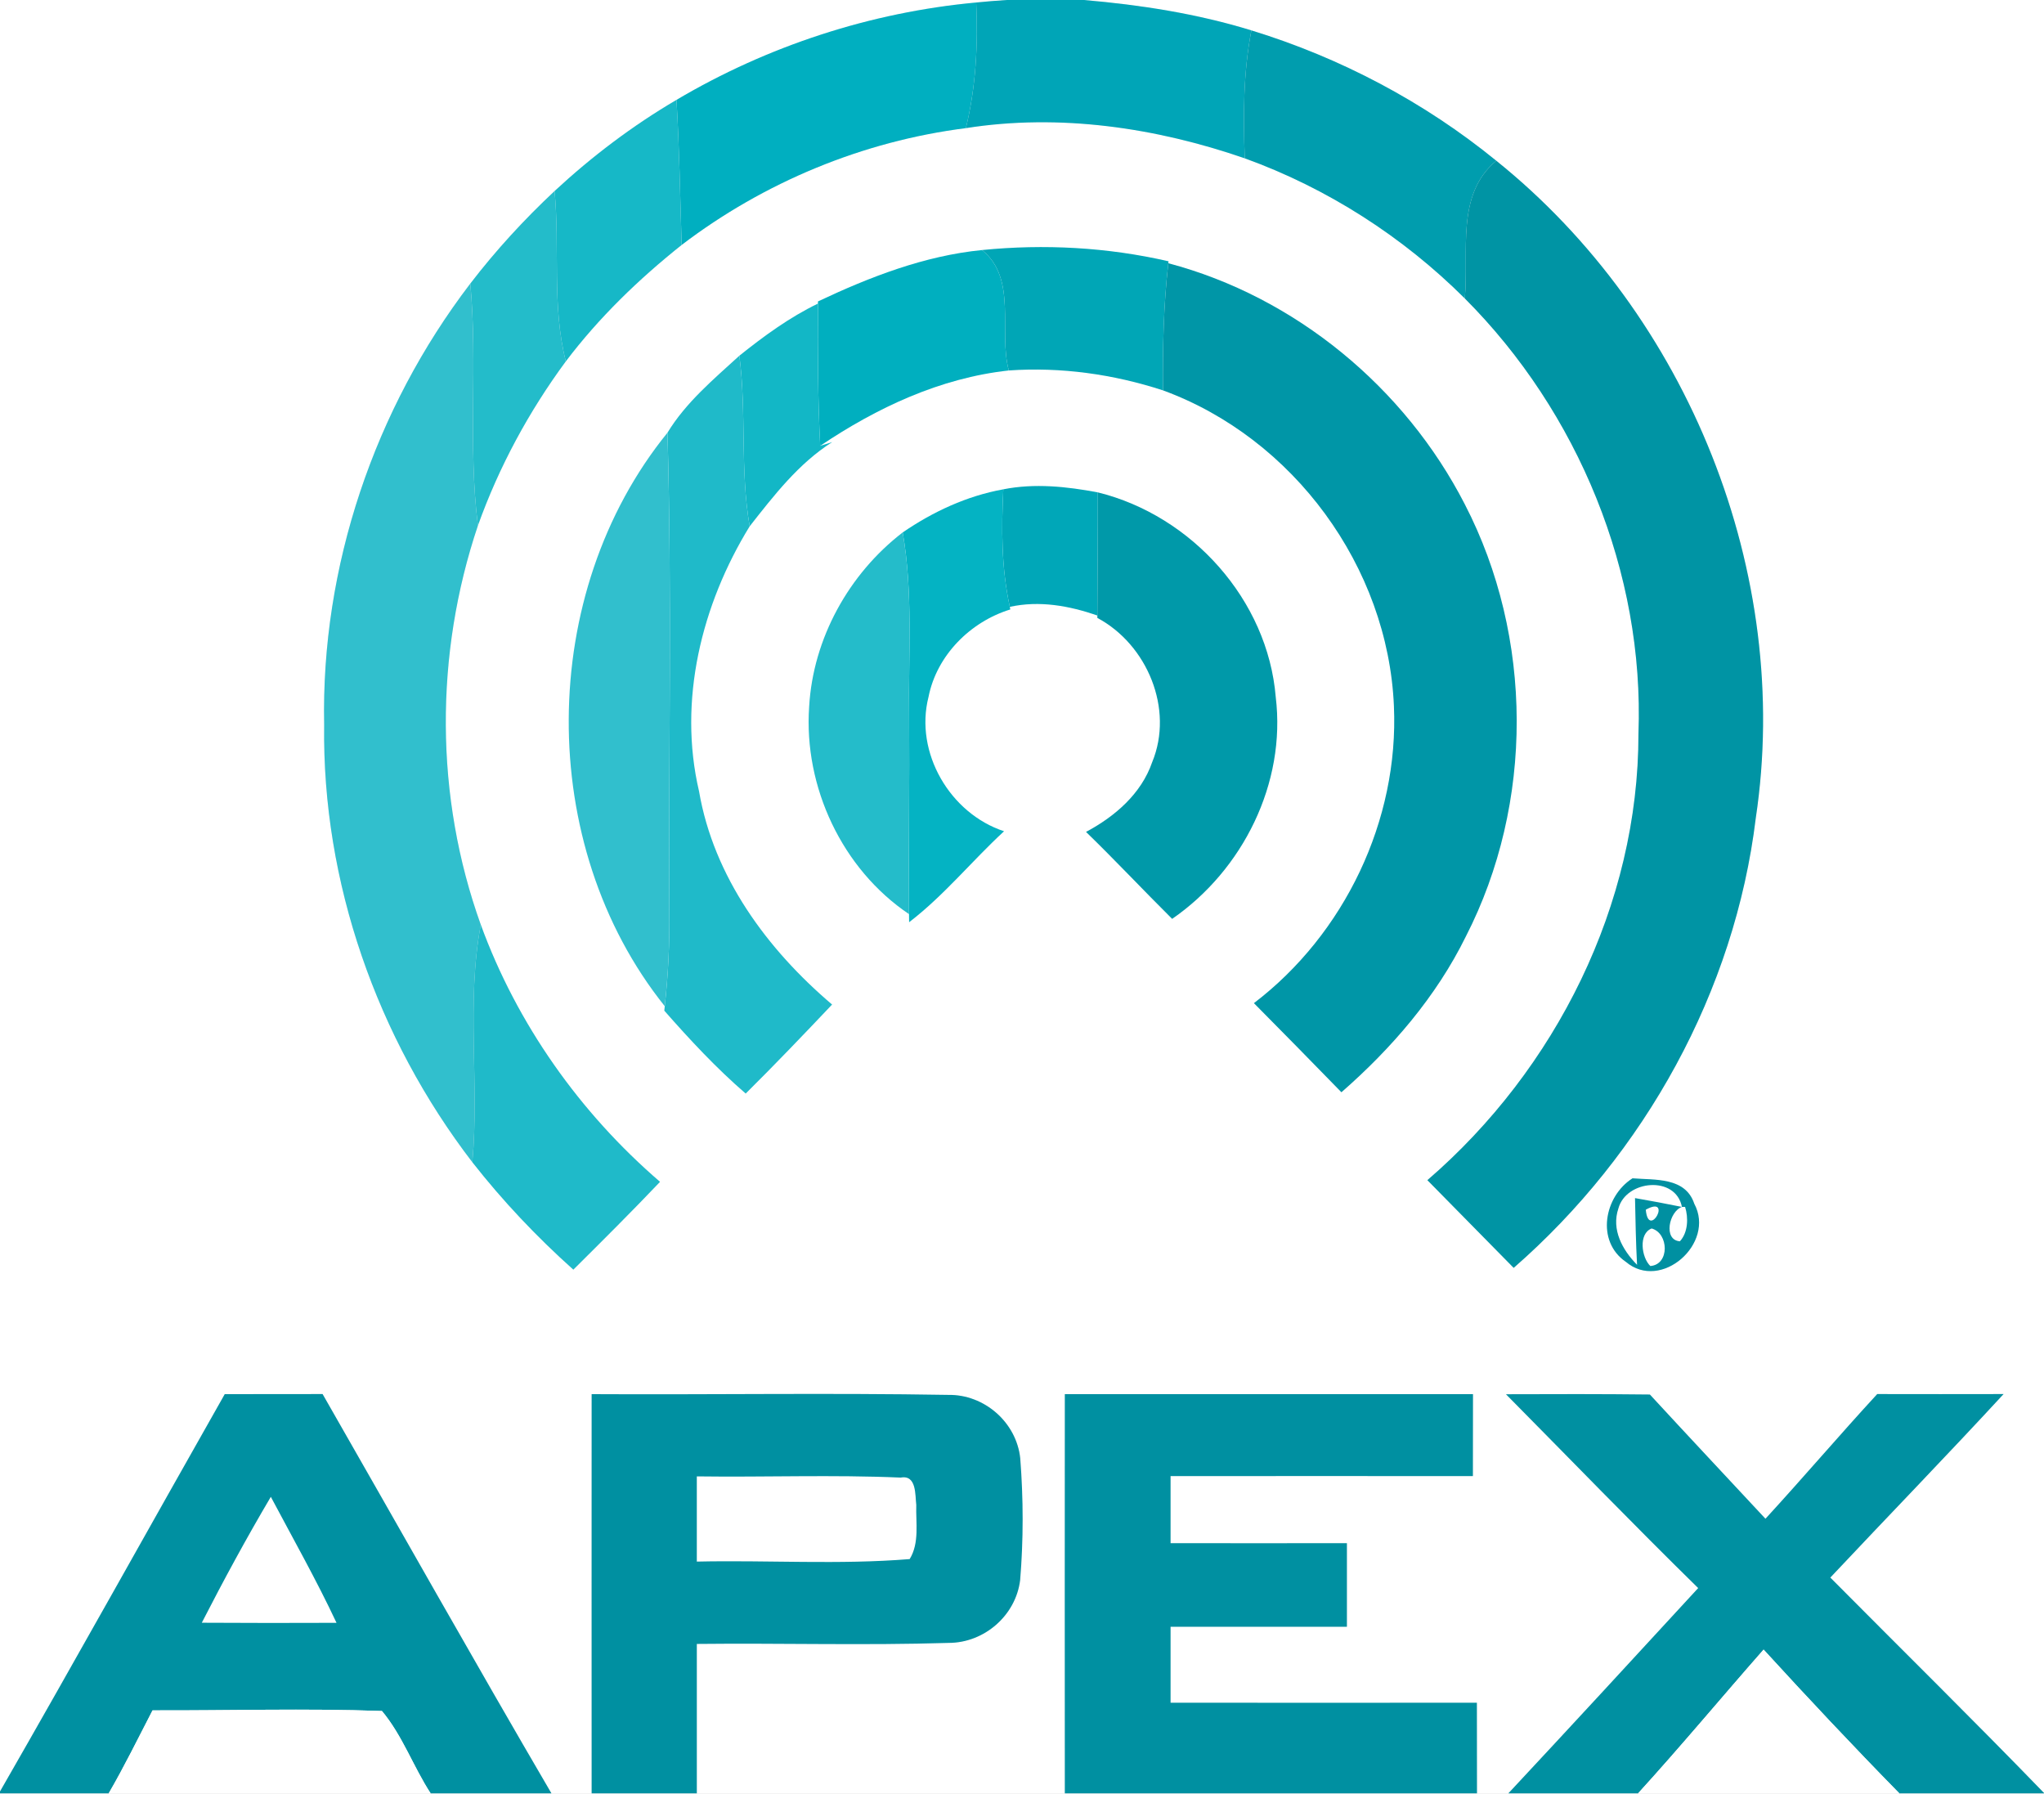
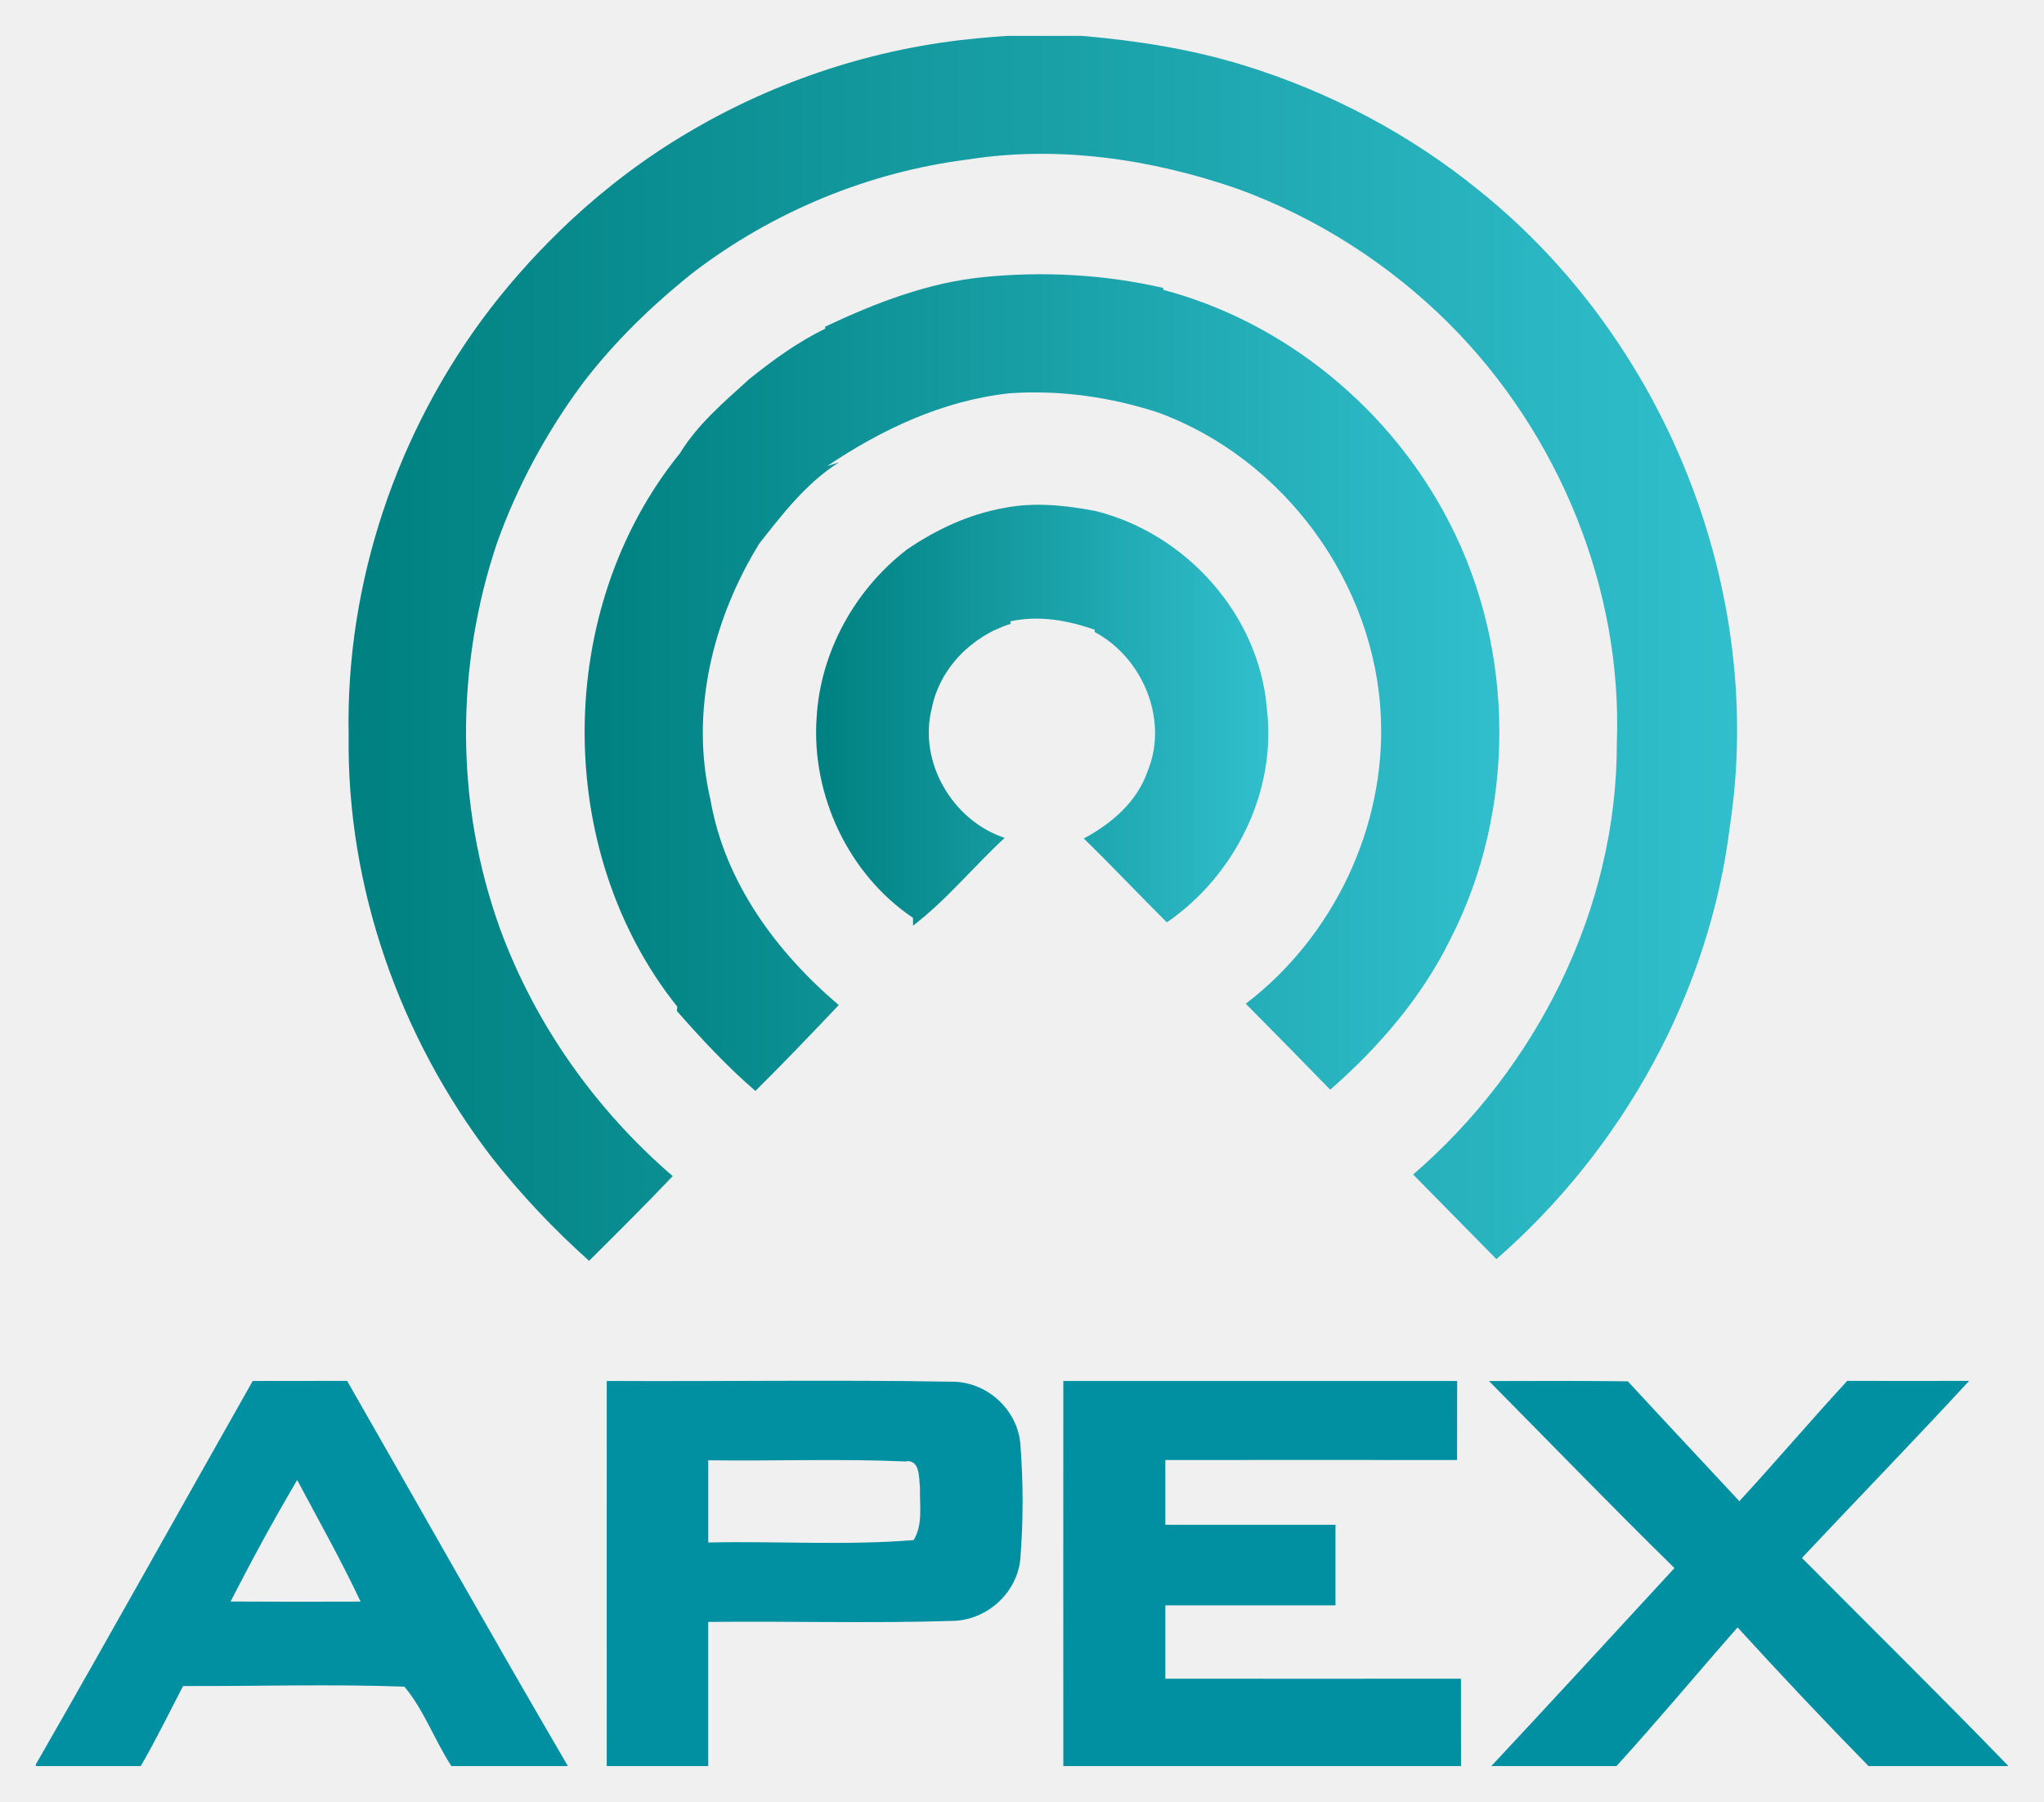
- <svg xmlns="http://www.w3.org/2000/svg" width="220pt" height="193pt" viewBox="0 0 220 193" version="1.1">
-   <path fill="#ffffff" d=" M 0.00 0.00 L 108.36 0.00 C 107.26 0.07 106.16 0.16 105.07 0.27 C 93.71 1.32 82.63 4.94 72.81 10.75 C 68.09 13.52 63.70 16.84 59.69 20.56 C 56.41 23.63 53.36 26.95 50.62 30.52 C 40.30 44.02 34.54 61.01 34.89 78.02 C 34.66 94.92 40.58 111.71 50.84 125.08 C 54.11 129.25 57.76 133.11 61.71 136.64 C 64.85 133.52 67.99 130.40 71.04 127.19 C 62.42 119.77 55.65 110.21 51.75 99.52 C 46.79 85.72 46.77 70.44 51.44 56.56 C 53.70 50.24 56.92 44.29 60.90 38.89 C 64.47 34.17 68.75 30.04 73.37 26.36 C 82.24 19.60 92.89 15.19 103.96 13.79 C 114.03 12.20 124.40 13.73 133.98 17.04 C 142.85 20.25 150.98 25.46 157.66 32.12 C 169.87 44.35 177.00 61.63 176.35 78.96 C 176.37 97.34 167.46 115.09 153.63 127.01 C 156.73 130.15 159.82 133.31 162.92 136.45 C 177.03 124.14 186.72 106.68 188.98 88.03 C 192.93 61.74 181.75 33.93 161.05 17.30 C 153.29 10.97 144.27 6.21 134.69 3.27 C 128.84 1.47 122.75 0.52 116.66 0.00 L 220.00 0.00 L 220.00 192.96 C 212.43 185.14 204.67 177.51 197.00 169.78 C 203.20 163.18 209.51 156.69 215.65 150.03 C 211.11 150.04 206.58 150.04 202.05 150.03 C 197.98 154.45 194.08 159.03 190.02 163.45 C 185.87 158.99 181.70 154.55 177.58 150.08 C 172.42 150.02 167.25 150.03 162.09 150.05 C 168.98 157.01 175.78 164.05 182.78 170.91 C 175.99 178.29 169.19 185.67 162.35 193.00 L 158.97 193.00 C 158.97 189.75 158.97 186.50 158.96 183.25 C 147.97 183.26 136.98 183.26 125.99 183.25 C 125.99 180.53 125.99 177.80 125.99 175.07 C 132.32 175.07 138.64 175.07 144.97 175.07 C 144.97 172.07 144.97 169.08 144.97 166.08 C 138.64 166.08 132.32 166.09 125.99 166.08 C 125.99 163.67 125.99 161.26 125.99 158.86 C 136.84 158.85 147.68 158.85 158.53 158.86 C 158.53 155.92 158.54 152.98 158.54 150.04 C 143.89 150.04 129.25 150.04 114.61 150.04 C 114.60 164.36 114.60 178.68 114.61 193.00 L 75.00 193.00 C 75.00 187.64 75.00 182.28 75.00 176.92 C 84.03 176.82 93.07 177.09 102.10 176.81 C 105.93 176.81 109.33 173.87 109.80 170.05 C 110.16 165.70 110.15 161.30 109.81 156.94 C 109.40 153.07 105.94 150.05 102.05 150.12 C 89.26 149.90 76.47 150.11 63.68 150.04 C 63.67 164.36 63.68 178.68 63.68 193.00 L 59.35 193.00 C 51.02 178.75 42.93 164.36 34.72 150.03 C 31.21 150.04 27.70 150.04 24.19 150.04 C 16.11 164.29 8.16 178.60 0.00 192.80 L 0.00 0.00 Z" />
-   <path fill="#00a5b7" d=" M 108.36 0.00 L 116.66 0.00 C 122.75 0.52 128.84 1.47 134.69 3.27 C 133.82 7.81 133.80 12.44 133.98 17.04 C 124.40 13.73 114.03 12.20 103.96 13.79 C 105.04 9.37 105.28 4.80 105.07 0.27 C 106.16 0.16 107.26 0.07 108.36 0.00 Z" />
-   <path fill="#00afc0" d=" M 72.81 10.75 C 82.63 4.94 93.71 1.32 105.07 0.27 C 105.28 4.80 105.04 9.37 103.96 13.79 C 92.89 15.19 82.24 19.60 73.37 26.36 C 73.20 21.16 73.13 15.95 72.81 10.75 Z" />
-   <path fill="#009dae" d=" M 133.98 17.04 C 133.80 12.44 133.82 7.81 134.69 3.27 C 144.27 6.21 153.29 10.97 161.05 17.30 C 156.65 20.95 158.12 27.09 157.66 32.12 C 150.98 25.46 142.85 20.25 133.98 17.04 Z" />
-   <path fill="#16b8c7" d=" M 59.69 20.56 C 63.70 16.84 68.09 13.52 72.81 10.75 C 73.13 15.95 73.20 21.16 73.37 26.36 C 68.75 30.04 64.47 34.17 60.90 38.89 C 59.38 32.89 60.27 26.67 59.69 20.56 Z" />
-   <path fill="#0094a4" d=" M 157.66 32.12 C 158.12 27.09 156.65 20.95 161.05 17.30 C 181.75 33.93 192.93 61.74 188.98 88.03 C 186.72 106.68 177.03 124.14 162.92 136.45 C 159.82 133.31 156.73 130.15 153.63 127.01 C 167.46 115.09 176.37 97.34 176.35 78.96 C 177.00 61.63 169.87 44.35 157.66 32.12 Z" />
-   <path fill="#23bcca" d=" M 50.62 30.52 C 53.36 26.95 56.41 23.63 59.69 20.56 C 60.27 26.67 59.38 32.89 60.90 38.89 C 56.92 44.29 53.70 50.24 51.44 56.56 C 50.35 47.91 51.43 39.19 50.62 30.52 Z" />
-   <path fill="#00afbf" d=" M 88.04 32.44 C 93.63 29.80 99.51 27.52 105.70 26.91 C 109.54 30.02 107.44 35.62 108.58 39.87 C 101.18 40.68 94.39 43.87 88.28 47.98 C 88.02 42.88 88.01 37.77 88.04 32.67 L 88.04 32.44 Z" />
-   <path fill="#00a6b6" d=" M 105.70 26.91 C 112.41 26.24 119.20 26.61 125.77 28.12 L 125.75 28.33 C 125.23 32.87 125.14 37.44 125.17 42.01 C 119.83 40.27 114.20 39.48 108.58 39.87 C 107.44 35.62 109.54 30.02 105.70 26.91 Z" />
-   <path fill="#0096a7" d=" M 125.17 42.01 C 125.14 37.44 125.23 32.87 125.75 28.33 C 139.43 31.95 151.22 41.72 157.66 54.27 C 165.06 68.57 165.12 86.46 157.77 100.79 C 154.58 107.27 149.79 112.82 144.38 117.55 C 141.25 114.34 138.12 111.14 134.96 107.96 C 144.72 100.52 150.58 88.27 150.03 75.98 C 149.39 61.02 139.23 47.16 125.17 42.01 Z" />
-   <path fill="#31bfcd" d=" M 34.89 78.02 C 34.54 61.01 40.30 44.02 50.62 30.52 C 51.43 39.19 50.35 47.91 51.44 56.56 C 46.77 70.44 46.79 85.72 51.75 99.52 C 50.16 107.95 51.62 116.57 50.84 125.08 C 40.58 111.71 34.66 94.92 34.89 78.02 Z" />
-   <path fill="#12b7c6" d=" M 79.58 38.28 C 82.23 36.16 84.98 34.15 88.04 32.67 C 88.01 37.77 88.02 42.88 88.28 47.98 L 89.57 47.58 C 85.95 49.88 83.30 53.32 80.69 56.64 C 79.64 50.57 80.37 44.38 79.58 38.28 Z" />
-   <path fill="#1fbac9" d=" M 71.84 46.57 C 73.82 43.31 76.80 40.82 79.58 38.28 C 80.37 44.38 79.64 50.57 80.69 56.64 C 75.51 65.06 72.95 75.40 75.24 85.16 C 76.82 94.37 82.57 102.17 89.56 108.11 C 86.50 111.34 83.42 114.56 80.26 117.69 C 77.10 114.96 74.25 111.90 71.50 108.77 L 71.55 108.29 C 71.92 104.88 72.09 101.45 72.04 98.02 C 71.96 80.87 72.33 63.72 71.84 46.57 Z" />
-   <path fill="#31bfcd" d=" M 71.55 108.29 C 57.63 90.90 57.81 63.85 71.84 46.57 C 72.33 63.72 71.96 80.87 72.04 98.02 C 72.09 101.45 71.92 104.88 71.55 108.29 Z" />
-   <path fill="#00a7b8" d=" M 107.99 52.66 C 111.37 51.99 114.81 52.36 118.16 52.99 C 118.17 57.41 118.13 61.82 118.11 66.24 C 115.08 65.19 111.88 64.61 108.69 65.31 C 107.78 61.15 107.78 56.89 107.99 52.66 Z" />
-   <path fill="#04b3c3" d=" M 97.16 57.30 C 100.43 55.06 104.07 53.37 107.99 52.66 C 107.78 56.89 107.78 61.15 108.69 65.31 L 108.74 65.59 C 104.44 66.91 100.82 70.53 99.94 75.00 C 98.41 80.99 102.25 87.55 108.07 89.46 C 104.60 92.66 101.61 96.37 97.85 99.25 L 97.84 98.38 C 97.79 91.25 97.90 84.12 97.85 76.99 C 97.76 70.43 98.29 63.81 97.16 57.30 Z" />
-   <path fill="#0099a9" d=" M 118.16 52.99 C 128.27 55.48 136.45 64.56 137.31 75.01 C 138.44 84.29 133.77 93.64 126.16 98.89 C 123.05 95.80 120.04 92.59 116.89 89.53 C 119.99 87.88 122.84 85.43 124.01 82.03 C 126.38 76.30 123.47 69.36 118.11 66.50 L 118.11 66.24 C 118.13 61.82 118.17 57.41 118.16 52.99 Z" />
-   <path fill="#24bcca" d=" M 87.09 76.05 C 87.51 68.72 91.36 61.76 97.16 57.30 C 98.29 63.81 97.76 70.43 97.85 76.99 C 97.90 84.12 97.79 91.25 97.84 98.38 C 90.63 93.53 86.49 84.67 87.09 76.05 Z" />
-   <path fill="#1fbac9" d=" M 50.84 125.08 C 51.62 116.57 50.16 107.95 51.75 99.52 C 55.65 110.21 62.42 119.77 71.04 127.19 C 67.99 130.40 64.85 133.52 61.71 136.64 C 57.76 133.11 54.11 129.25 50.84 125.08 Z" />
-   <path fill="#0090a1" d=" M 174.99 135.80 C 171.75 133.58 172.66 128.75 175.71 126.81 C 178.14 127.01 181.40 126.66 182.36 129.55 C 184.66 133.82 178.78 139.02 174.99 135.80 Z" />
-   <path fill="#ffffff" d=" M 174.19 130.06 C 175.01 126.99 180.36 126.47 181.03 129.89 C 179.35 129.55 177.67 129.23 175.98 128.94 C 176.03 131.33 176.07 133.72 176.20 136.12 C 174.62 134.52 173.42 132.33 174.19 130.06 Z" />
-   <path fill="#ffffff" d=" M 181.03 129.89 L 181.37 129.89 C 181.74 131.06 181.69 132.64 180.81 133.59 C 178.99 133.46 179.64 130.38 181.03 129.89 Z" />
-   <path fill="#ffffff" d=" M 177.14 130.19 C 180.09 128.55 177.44 133.50 177.14 130.19 Z" />
-   <path fill="#ffffff" d=" M 177.63 136.25 C 176.67 135.34 176.33 132.76 177.77 132.21 C 179.62 132.72 179.73 136.09 177.63 136.25 Z" />
-   <path fill="#0090a1" d=" M 24.19 150.04 C 27.70 150.04 31.21 150.04 34.72 150.03 C 42.93 164.36 51.02 178.75 59.35 193.00 L 46.35 193.00 C 44.48 190.13 43.32 186.78 41.11 184.14 C 32.89 183.84 24.65 184.10 16.42 184.07 C 14.87 187.06 13.39 190.09 11.70 193.00 L 0.00 193.00 L 0.00 192.80 C 8.16 178.60 16.11 164.29 24.19 150.04 Z" />
-   <path fill="#0090a1" d=" M 63.68 150.04 C 76.47 150.11 89.26 149.90 102.05 150.12 C 105.94 150.05 109.40 153.07 109.81 156.94 C 110.15 161.30 110.16 165.70 109.80 170.05 C 109.33 173.87 105.93 176.81 102.10 176.81 C 93.07 177.09 84.03 176.82 75.00 176.92 C 75.00 182.28 75.00 187.64 75.00 193.00 L 63.68 193.00 C 63.68 178.68 63.67 164.36 63.68 150.04 Z" />
-   <path fill="#0090a1" d=" M 114.61 150.04 C 129.25 150.04 143.89 150.04 158.54 150.04 C 158.54 152.98 158.53 155.92 158.53 158.86 C 147.68 158.85 136.84 158.85 125.99 158.86 C 125.99 161.26 125.99 163.67 125.99 166.08 C 132.32 166.09 138.64 166.08 144.97 166.08 C 144.97 169.08 144.97 172.07 144.97 175.07 C 138.64 175.07 132.32 175.07 125.99 175.07 C 125.99 177.80 125.99 180.53 125.99 183.25 C 136.98 183.26 147.97 183.26 158.96 183.25 C 158.97 186.50 158.97 189.75 158.97 193.00 L 114.61 193.00 C 114.60 178.68 114.60 164.36 114.61 150.04 Z" />
-   <path fill="#0090a1" d=" M 162.09 150.05 C 167.25 150.03 172.42 150.02 177.58 150.08 C 181.70 154.55 185.87 158.99 190.02 163.45 C 194.08 159.03 197.98 154.45 202.05 150.03 C 206.58 150.04 211.11 150.04 215.65 150.03 C 209.51 156.69 203.20 163.18 197.00 169.78 C 204.67 177.51 212.43 185.14 220.00 192.96 L 220.00 193.00 L 204.43 193.00 C 199.46 187.93 194.60 182.76 189.82 177.53 C 185.30 182.67 180.92 187.94 176.31 193.00 L 162.35 193.00 C 169.19 185.67 175.99 178.29 182.78 170.91 C 175.78 164.05 168.98 157.01 162.09 150.05 Z" />
-   <path fill="#ffffff" d=" M 75.00 158.89 C 82.32 158.99 89.64 158.70 96.95 159.02 C 98.67 158.70 98.49 160.91 98.62 161.96 C 98.56 163.89 98.98 166.05 97.91 167.79 C 90.30 168.41 82.64 167.89 75.00 168.06 C 75.00 165.00 75.00 161.95 75.00 158.89 Z" />
-   <path fill="#ffffff" d=" M 21.72 174.64 C 24.07 170.06 26.53 165.52 29.15 161.09 C 31.54 165.59 34.05 170.03 36.22 174.65 C 31.39 174.67 26.55 174.67 21.72 174.64 Z" />
-   <path fill="#ffffff" d=" M 176.31 193.00 C 180.92 187.94 185.30 182.67 189.82 177.53 C 194.60 182.76 199.46 187.93 204.43 193.00 L 176.31 193.00 Z" />
-   <path fill="#ffffff" d=" M 16.42 184.07 C 24.65 184.10 32.89 183.84 41.11 184.14 C 43.32 186.78 44.48 190.13 46.35 193.00 L 11.70 193.00 C 13.39 190.09 14.87 187.06 16.42 184.07 Z" />
+ <svg xmlns="http://www.w3.org/2000/svg" xmlns:xlink="http://www.w3.org/1999/xlink" width="228pt" height="201pt" viewBox="0 0 228 201" version="1.1" id="svg2">
+   <defs id="defs70">
+     <marker orient="auto" refY="0.0" refX="0.0" id="Arrow1Lstart" style="overflow:visible">
+       <path id="path4668" d="M 0.0,0.0 L 5.0,-5.0 L -12.5,0.0 L 5.0,5.0 L 0.0,0.0 z " style="fill-rule:evenodd;stroke:none;stroke-width:1pt;stroke-opacity:1;fill:#0090a1;fill-opacity:1" transform="scale(0.8) translate(12.5,0)" />
+     </marker>
+     <linearGradient id="linearGradient4456">
+       <stop style="stop-color:#008080;stop-opacity:1;" offset="0" id="stop4458" />
+       <stop style="stop-color:#31bfcd;stop-opacity:1" offset="1" id="stop4460" />
+     </linearGradient>
+     <linearGradient xlink:href="#linearGradient4456" id="linearGradient4462" x1="34.875" y1="68.32" x2="189.766" y2="68.32" gradientUnits="userSpaceOnUse" gradientTransform="translate(4,4)" />
+     <linearGradient xlink:href="#linearGradient4456" id="linearGradient4475" x1="61.213" y1="72.14" x2="163.246" y2="72.14" gradientUnits="userSpaceOnUse" gradientTransform="translate(4,4)" />
+     <linearGradient xlink:href="#linearGradient4456" id="linearGradient4484" x1="87.033" y1="75.777" x2="137.478" y2="75.777" gradientUnits="userSpaceOnUse" gradientTransform="translate(4,4)" />
+   </defs>
+   <path d="m 4,4 108.36,0 c -1.1,0.07 -2.2,0.16 -3.29,0.27 -11.36,1.05 -22.44,4.67 -32.26,10.48 -4.72,2.77 -9.11,6.09 -13.12,9.81 -3.28,3.07 -6.33,6.39 -9.07,9.96 -10.32,13.5 -16.08,30.49 -15.73,47.5 -0.23,16.9 5.69,33.69 15.95,47.06 3.27,4.17 6.92,8.03 10.87,11.56 3.14,-3.12 6.28,-6.24 9.33,-9.45 -8.62,-7.42 -15.39,-16.98 -19.29,-27.67 -4.96,-13.8 -4.98,-29.08 -0.31,-42.96 2.26,-6.32 5.48,-12.27 9.46,-17.67 3.57,-4.72 7.85,-8.85 12.47,-12.53 8.87,-6.76 19.52,-11.17 30.59,-12.57 10.07,-1.59 20.44,-0.06 30.02,3.25 8.87,3.21 17,8.42 23.68,15.08 12.21,12.23 19.34,29.51 18.69,46.84 0.02,18.38 -8.89,36.13 -22.72,48.05 3.1,3.14 6.19,6.3 9.29,9.44 14.11,-12.31 23.8,-29.77 26.06,-48.42 C 196.93,65.74 185.75,37.93 165.05,21.3 157.29,14.97 148.27,10.21 138.69,7.27 132.84,5.47 126.75,4.52 120.66,4 L 224,4 l 0,192.96 c -7.57,-7.82 -15.33,-15.45 -23,-23.18 6.2,-6.6 12.51,-13.09 18.65,-19.75 -4.54,0.01 -9.07,0.01 -13.6,0 -4.07,4.42 -7.97,9 -12.03,13.42 -4.15,-4.46 -8.32,-8.9 -12.44,-13.37 -5.16,-0.06 -10.33,-0.05 -15.49,-0.03 6.89,6.96 13.69,14 20.69,20.86 -6.79,7.38 -13.59,14.76 -20.43,22.09 l -3.38,0 c 0,-3.25 0,-6.5 -0.01,-9.75 -10.99,0.01 -21.98,0.01 -32.97,0 0,-2.72 0,-5.45 0,-8.18 6.33,0 12.65,0 18.98,0 0,-3 0,-5.99 0,-8.99 -6.33,0 -12.65,0.01 -18.98,0 0,-2.41 0,-4.82 0,-7.22 10.85,-0.01 21.69,-0.01 32.54,0 0,-2.94 0.01,-5.88 0.01,-8.82 -14.65,0 -29.29,0 -43.93,0 -0.01,14.32 -0.01,28.64 0,42.96 L 79,197 c 0,-5.36 0,-10.72 0,-16.08 9.03,-0.1 18.07,0.17 27.1,-0.11 3.83,0 7.23,-2.94 7.7,-6.76 0.36,-4.35 0.35,-8.75 0.01,-13.11 -0.41,-3.87 -3.87,-6.89 -7.76,-6.82 -12.79,-0.22 -25.58,-0.01 -38.37,-0.08 -0.01,14.32 0,28.64 0,42.96 l -4.33,0 C 55.02,182.75 46.93,168.36 38.72,154.03 35.21,154.04 31.7,154.04 28.19,154.04 20.11,168.29 12.16,182.6 4,196.8 L 4,4 Z" id="path4" style="fill:none" />
+   <path id="path30" d="M 75.55,112.29 C 61.63,94.9 61.81,67.85 75.84,50.57 c 0.49,17.15 0.12,34.3 0.2,51.45 0.05,3.43 -0.12,6.86 -0.49,10.27 z m 0.29,-61.72 c 1.98,-3.26 4.96,-5.75 7.74,-8.29 0.79,6.1 0.06,12.29 1.11,18.36 -5.18,8.42 -7.74,18.76 -5.45,28.52 1.58,9.21 7.33,17.01 14.32,22.95 -3.06,3.23 -6.14,6.45 -9.3,9.58 -3.16,-2.73 -6.01,-5.79 -8.76,-8.92 l 0.05,-0.48 c 0.37,-3.41 0.54,-6.84 0.49,-10.27 -0.08,-17.15 0.29,-34.3 -0.2,-51.45 z m 7.74,-8.29 c 2.65,-2.12 5.4,-4.13 8.46,-5.61 -0.03,5.1 -0.02,10.21 0.24,15.31 l 1.29,-0.4 c -3.62,2.3 -6.27,5.74 -8.88,9.06 -1.05,-6.07 -0.32,-12.26 -1.11,-18.36 z m 45.59,3.73 c -0.03,-4.57 0.06,-9.14 0.58,-13.68 13.68,3.62 25.47,13.39 31.91,25.94 7.4,14.3 7.46,32.19 0.11,46.52 -3.19,6.48 -7.98,12.03 -13.39,16.76 -3.13,-3.21 -6.26,-6.41 -9.42,-9.59 9.76,-7.44 15.62,-19.69 15.07,-31.98 -0.64,-14.96 -10.8,-28.82 -24.86,-33.97 z M 109.7,30.91 c 6.71,-0.67 13.5,-0.3 20.07,1.21 l -0.02,0.21 c -0.52,4.54 -0.61,9.11 -0.58,13.68 -5.34,-1.74 -10.97,-2.53 -16.59,-2.14 -1.14,-4.25 0.96,-9.85 -2.88,-12.96 z m -17.66,5.53 c 5.59,-2.64 11.47,-4.92 17.66,-5.53 3.84,3.11 1.74,8.71 2.88,12.96 -7.4,0.81 -14.19,4 -20.3,8.11 -0.26,-5.1 -0.27,-10.21 -0.24,-15.31 l 0,-0.23 z" style="fill:url(#linearGradient4475);fill-opacity:1" />
+   <path id="path38" d="m 91.09,80.05 c 0.42,-7.33 4.27,-14.29 10.07,-18.75 1.13,6.51 0.6,13.13 0.69,19.69 0.05,7.13 -0.06,14.26 -0.01,21.39 C 94.63,97.53 90.49,88.67 91.09,80.05 Z m 31.07,-23.06 c 10.11,2.49 18.29,11.57 19.15,22.02 1.13,9.28 -3.54,18.63 -11.15,23.88 -3.11,-3.09 -6.12,-6.3 -9.27,-9.36 3.1,-1.65 5.95,-4.1 7.12,-7.5 2.37,-5.73 -0.54,-12.67 -5.9,-15.53 l 0,-0.26 c 0.02,-4.42 0.06,-8.83 0.05,-13.25 z m -21,4.31 c 3.27,-2.24 6.91,-3.93 10.83,-4.64 -0.21,4.23 -0.21,8.49 0.7,12.65 l 0.05,0.28 c -4.3,1.32 -7.92,4.94 -8.8,9.41 -1.53,5.99 2.31,12.55 8.13,14.46 -3.47,3.2 -6.46,6.91 -10.22,9.79 l -0.01,-0.87 c -0.05,-7.13 0.06,-14.26 0.01,-21.39 -0.09,-6.56 0.44,-13.18 -0.69,-19.69 z m 10.83,-4.64 c 3.38,-0.67 6.82,-0.3 10.17,0.33 0.01,4.42 -0.03,8.83 -0.05,13.25 -3.03,-1.05 -6.23,-1.63 -9.42,-0.93 -0.91,-4.16 -0.91,-8.42 -0.7,-12.65 z" style="fill:url(#linearGradient4484);fill-opacity:1" />
+   <path id="path40" d="m 54.84,129.08 c 0.78,-8.51 -0.68,-17.13 0.91,-25.56 3.9,10.69 10.67,20.25 19.29,27.67 -3.05,3.21 -6.19,6.33 -9.33,9.45 -3.95,-3.53 -7.6,-7.39 -10.87,-11.56 z M 38.89,82.02 c -0.35,-17.01 5.41,-34 15.73,-47.5 0.81,8.67 -0.27,17.39 0.82,26.04 -4.67,13.88 -4.65,29.16 0.31,42.96 -1.59,8.43 -0.13,17.05 -0.91,25.56 C 44.58,115.71 38.66,98.92 38.89,82.02 Z m 15.73,-47.5 c 2.74,-3.57 5.79,-6.89 9.07,-9.96 0.58,6.11 -0.31,12.33 1.21,18.33 -3.98,5.4 -7.2,11.35 -9.46,17.67 -1.09,-8.65 -0.01,-17.37 -0.82,-26.04 z m 107.04,1.6 c 0.46,-5.03 -1.01,-11.17 3.39,-14.82 20.7,16.63 31.88,44.44 27.93,70.73 -2.26,18.65 -11.95,36.11 -26.06,48.42 -3.1,-3.14 -6.19,-6.3 -9.29,-9.44 13.83,-11.92 22.74,-29.67 22.72,-48.05 C 181,65.63 173.87,48.35 161.66,36.12 Z M 63.69,24.56 c 4.01,-3.72 8.4,-7.04 13.12,-9.81 0.32,5.2 0.39,10.41 0.56,15.61 -4.62,3.68 -8.9,7.81 -12.47,12.53 -1.52,-6 -0.63,-12.22 -1.21,-18.33 z m 74.29,-3.52 c -0.18,-4.6 -0.16,-9.23 0.71,-13.77 9.58,2.94 18.6,7.7 26.36,14.03 -4.4,3.65 -2.93,9.79 -3.39,14.82 -6.68,-6.66 -14.81,-11.87 -23.68,-15.08 z M 76.81,14.75 c 9.82,-5.81 20.9,-9.43 32.26,-10.48 0.21,4.53 -0.03,9.1 -1.11,13.52 C 96.89,19.19 86.24,23.6 77.37,30.36 77.2,25.16 77.13,19.95 76.81,14.75 Z M 112.36,4 l 8.3,0 c 6.09,0.52 12.18,1.47 18.03,3.27 -0.87,4.54 -0.89,9.17 -0.71,13.77 -9.58,-3.31 -19.95,-4.84 -30.02,-3.25 1.08,-4.42 1.32,-8.99 1.11,-13.52 1.09,-0.11 2.19,-0.2 3.29,-0.27 z" style="opacity:1;fill:url(#linearGradient4462);fill-opacity:1;fill-rule:nonzero;stroke:none" />
+   <path d="m 38.72,154.03 c -3.51,0.01 -7.02,0.011 -10.53,0.011 C 20.111,168.291 12.16,182.6 4,196.8 l 0,0.2 11.7,0 c 1.69,-2.91 3.17,-5.94 4.72,-8.93 8.23,0.03 16.469,-0.23 24.689,0.07 2.21,2.64 3.371,5.989 5.241,8.859 l 13,0 C 55.02,182.75 46.93,168.36 38.72,154.03 Z M 33.15,165.091 c 2.39,4.5 4.9,8.939 7.07,13.559 -4.83,0.02 -9.67,0.021 -14.5,-0.009 2.35,-4.58 4.81,-9.12 7.43,-13.55 z" id="path52" style="fill:#0090a1;fill-opacity:1;stroke:none;stroke-opacity:1" />
+   <path d="m 86.866,154.023 c -6.395,0.016 -12.791,0.052 -19.186,0.017 -0.01,14.32 0,28.639 0,42.959 l 11.32,0 0,-16.08 c 9.03,-0.1 18.07,0.169 27.1,-0.111 3.83,0 7.23,-2.939 7.7,-6.759 0.36,-4.35 0.349,-8.749 0.009,-13.109 -0.41,-3.87 -3.869,-6.89 -7.759,-6.82 -6.395,-0.11 -12.789,-0.113 -19.184,-0.097 z m 3.113,8.848 c 3.659,-0.02 7.317,-0.012 10.972,0.148 1.72,-0.32 1.54,1.889 1.67,2.939 -0.06,1.93 0.359,4.091 -0.711,5.831 -7.61,0.62 -15.269,0.099 -22.909,0.269 l 0,-9.169 c 3.66,0.05 7.319,0.002 10.978,-0.019 z" id="path54" style="fill:#0090a1;fill-opacity:1;stroke:none;stroke-opacity:1" />
+   <path d="m 118.61,154.04 c 14.64,0 29.28,0 43.93,0 0,2.94 -0.01,5.88 -0.01,8.82 -10.85,-0.01 -21.69,-0.01 -32.54,0 0,2.4 0,4.81 0,7.22 6.33,0.01 12.65,0 18.98,0 0,3 0,5.99 0,8.99 -6.33,0 -12.65,0 -18.98,0 0,2.73 0,5.46 0,8.18 10.99,0.01 21.98,0.01 32.97,0 0.01,3.25 0.01,6.5 0.01,9.75 l -44.36,0 c -0.01,-14.32 -0.01,-28.64 0,-42.96 z" id="path56" style="fill:#0090a1;stroke:none;stroke-opacity:1" />
+   <path d="m 166.09,154.05 c 5.16,-0.02 10.33,-0.03 15.49,0.03 4.12,4.47 8.29,8.91 12.44,13.37 4.06,-4.42 7.96,-9 12.03,-13.42 4.53,0.01 9.06,0.01 13.6,0 -6.14,6.66 -12.45,13.15 -18.65,19.75 7.67,7.73 15.43,15.36 23,23.18 l 0,0.04 -15.57,0 c -4.97,-5.07 -9.83,-10.24 -14.61,-15.47 -4.52,5.14 -8.9,10.41 -13.51,15.47 l -13.96,0 c 6.84,-7.33 13.64,-14.71 20.43,-22.09 -7,-6.86 -13.8,-13.9 -20.69,-20.86 z" id="path58" style="fill:#0090a1;stroke:none;stroke-opacity:1" />
+   <path d="m 180.31,197 c 4.61,-5.06 8.99,-10.33 13.51,-15.47 4.78,5.23 9.64,10.4 14.61,15.47 l -28.12,0 z" id="path64" style="fill:#ffffff;fill-opacity:0" />
</svg>
